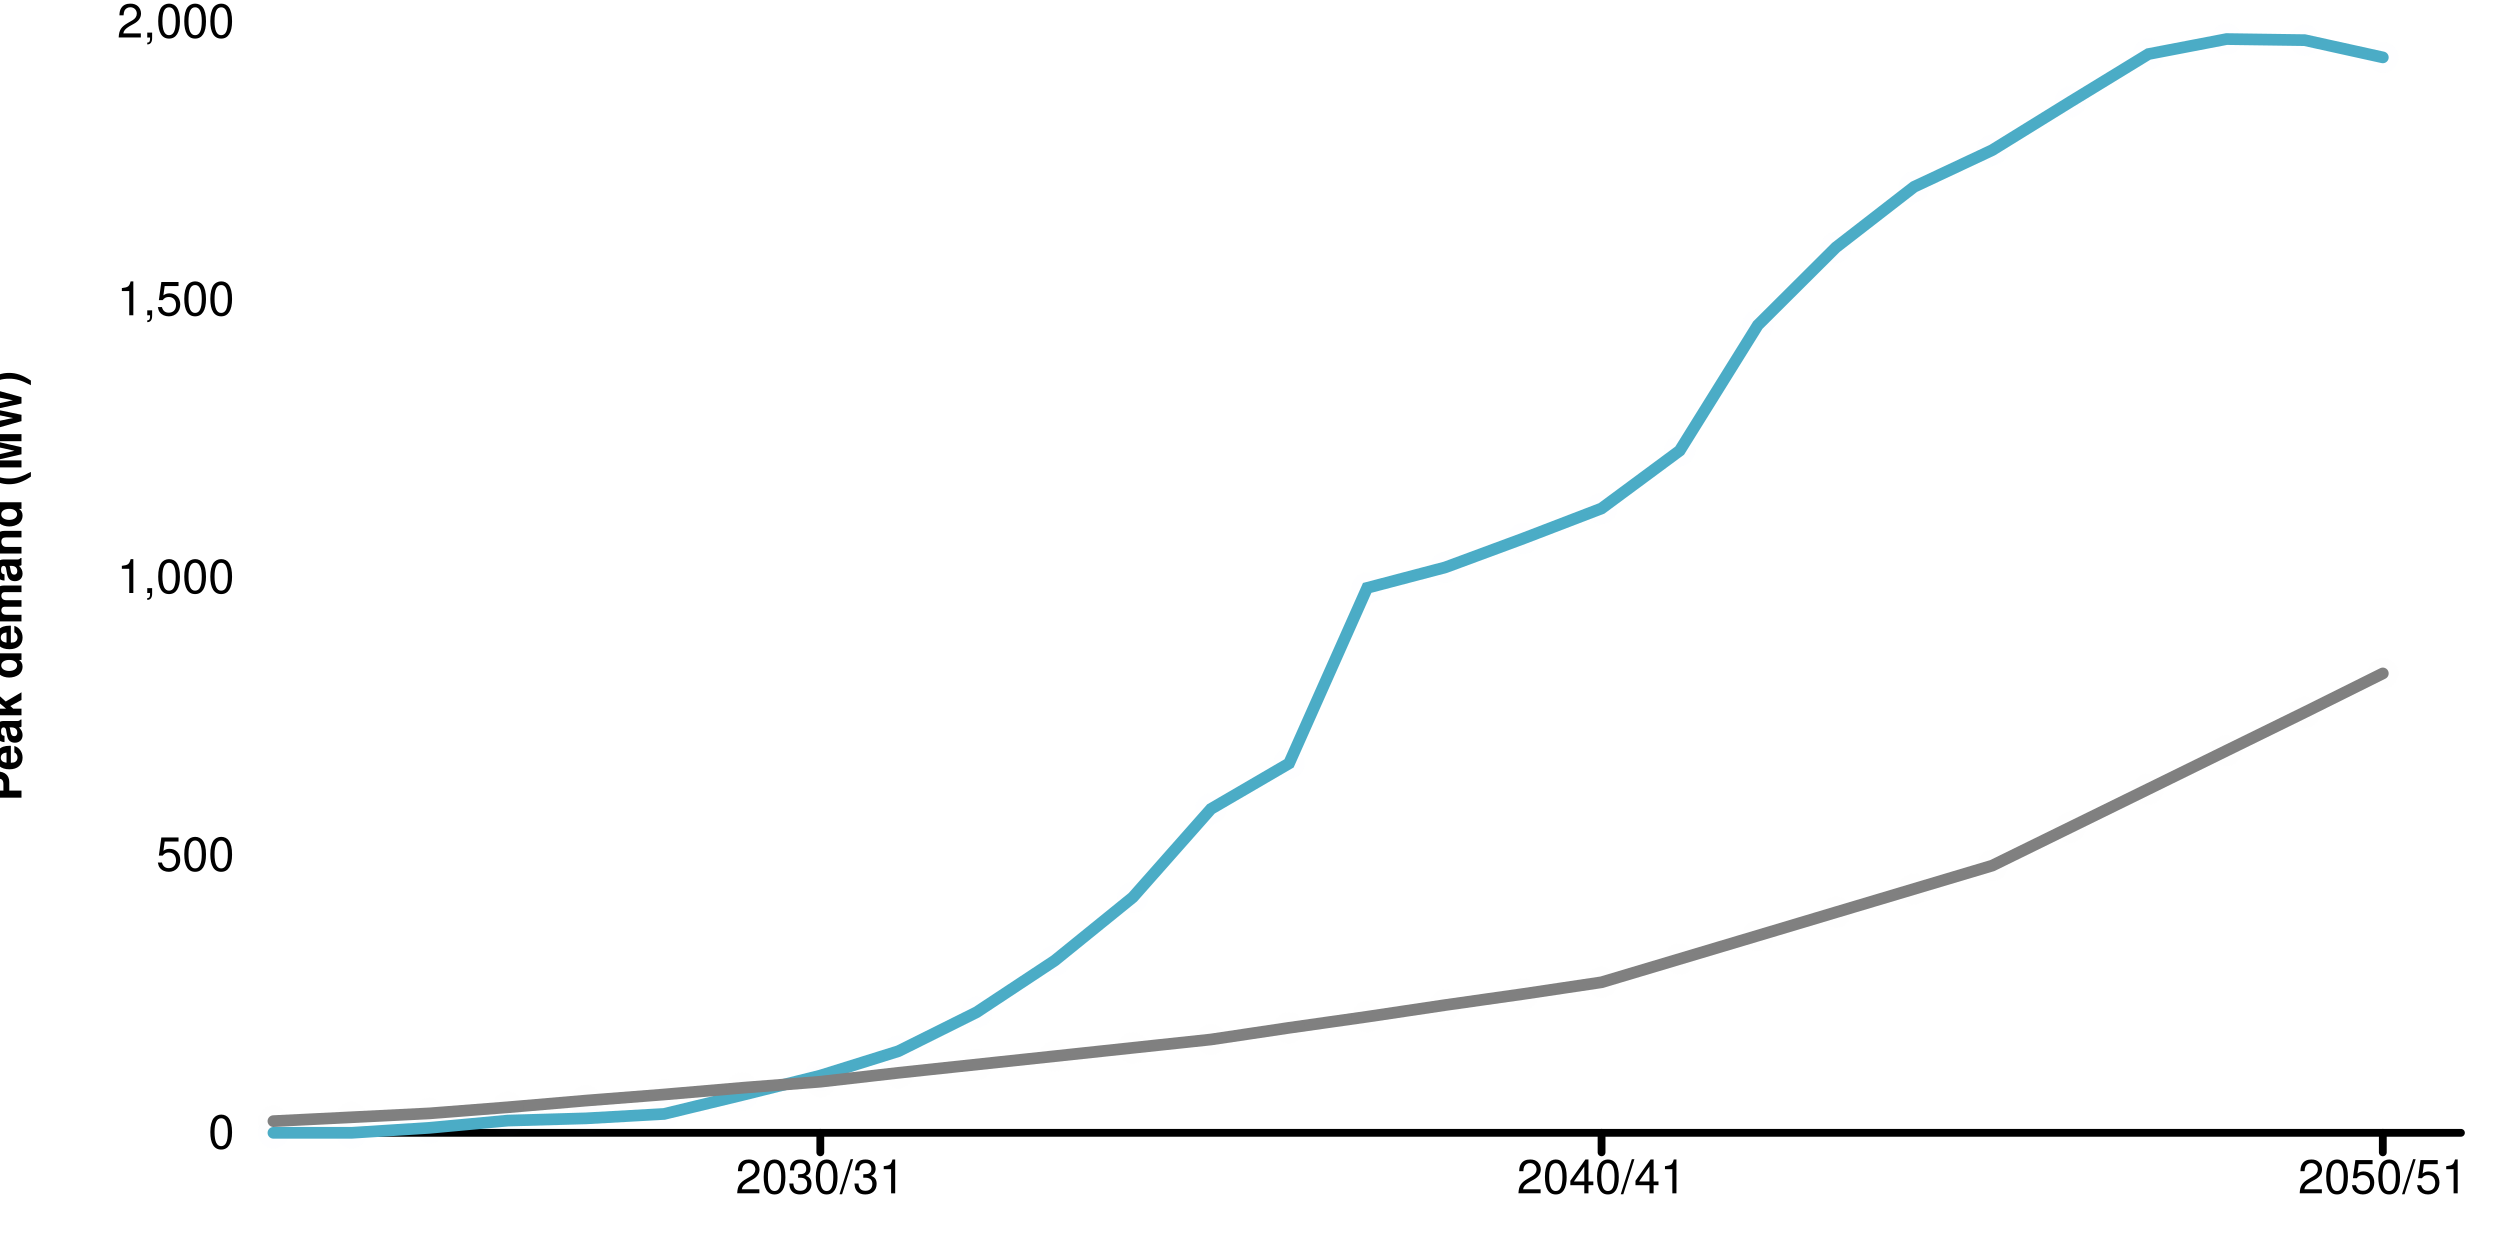
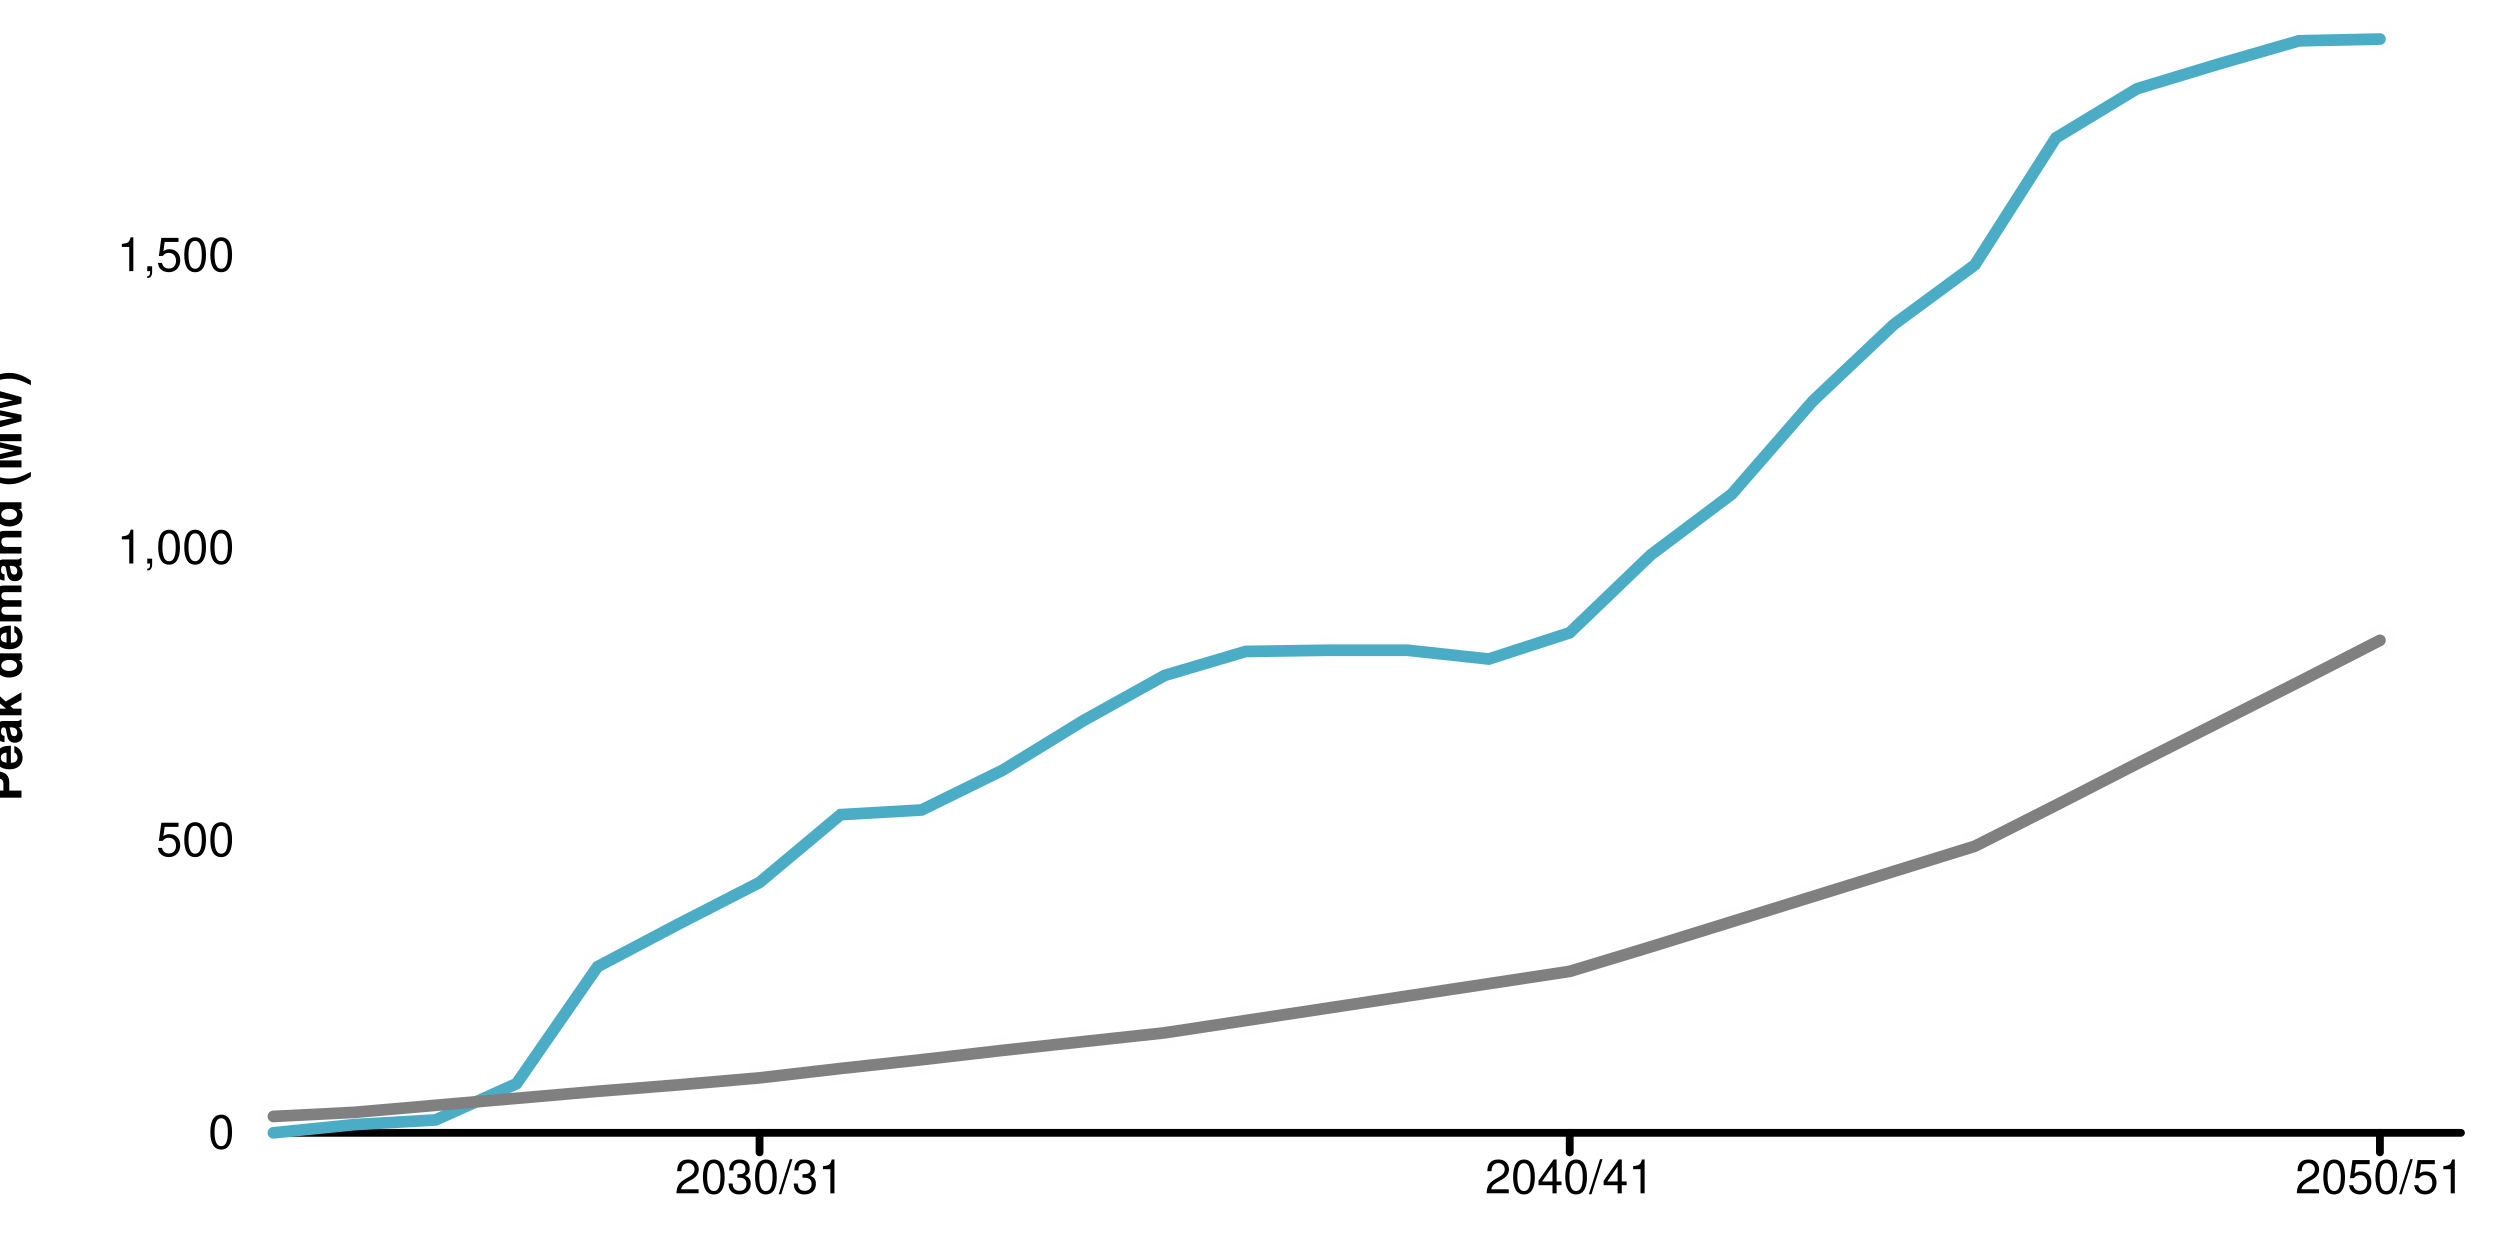
<svg xmlns="http://www.w3.org/2000/svg" width="640" height="320" viewBox="0 0 640 320" preserveAspectRatio="xMinYMin meet" overflow="visible" class="oi-chart-main" data-type="line-chart">
  <defs>
    <style>
	.series path.line { fill-opacity: 0; }
	.series path.line.dotted { stroke-dasharray: 12 20 }
	.series:hover path.line, .series.on path.line { stroke-width: 5; }
	.series .marker { opacity:0.01; }
	.series:hover .marker, .series.active .marker, .series .marker.selected { opacity:1!important; }
	.series .marker:hover, .series .marker.on { r: 6px!important; fill: black; }
	.grid { font-family: "Helvetica Neue",Helvetica,Arial,"Lucida Grande",sans-serif; }
	.grid line { stroke: rgb(0,0,0); stroke-width: 2; stroke-linecap: round; }
	.grid.grid-x text { text-anchor: middle; dominant-baseline: hanging; transform: translateY(10px); }
	.grid.grid-y text { text-anchor: end; dominant-baseline: middle; transform: translateX(-10px); }
	</style>
  </defs>
  <g class="grid grid-y">
    <line x1="70" y1="290" x2="630" y2="290" data-left="70" />
    <text x="70" y="290" text-anchor="end">0</text>
-     <text x="70" y="218.898" text-anchor="end">500</text>
-     <text x="70" y="147.796" text-anchor="end">1,000</text>
-     <text x="70" y="76.694" text-anchor="end">1,500</text>
-     <text x="70" y="5.592" text-anchor="end">2,000</text>
+     <text x="70" y="215.134" text-anchor="end">500</text>
+     <text x="70" y="140.267" text-anchor="end">1,000</text>
+     <text x="70" y="65.401" text-anchor="end">1,500</text>
    <text style="text-anchor:middle;dominant-baseline:hanging;font-weight:bold;transform: translateY(150px) rotate(-90deg);">Peak demand (MW)</text>
  </g>
  <g class="grid grid-x">
-     <line class="tick" x1="210" y1="290" x2="210" y2="295" />
-     <text x="210" y="290" text-anchor="middle">2030/31</text>
-     <line class="tick" x1="410" y1="290" x2="410" y2="295" />
-     <text x="410" y="290" text-anchor="middle">2040/41</text>
-     <line class="tick" x1="610" y1="290" x2="610" y2="295" />
-     <text x="610" y="290" text-anchor="middle">2050/51</text>
+     <line class="tick" x1="194.444" y1="290" x2="194.444" y2="295" />
+     <text x="194.444" y="290" text-anchor="middle">2030/31</text>
+     <line class="tick" x1="401.852" y1="290" x2="401.852" y2="295" />
+     <text x="401.852" y="290" text-anchor="middle">2040/41</text>
+     <line class="tick" x1="609.259" y1="290" x2="609.259" y2="295" />
+     <text x="609.259" y="290" text-anchor="middle">2050/51</text>
    <text style="text-anchor:middle;dominant-baseline:hanging;font-weight:bold;transform: translateY(150px) rotate(-90deg);" />
  </g>
  <g class="data-layer" role="table">
    <g data-scenario="electrolysers" class="series series-1" tabindex="0" role="row" aria-label="Series: Electrolysers" data-series="1">
-       <path d="M 70.00,290.00L 90.00,290.00L 110.00,288.72L 130.00,286.87L 150.00,286.30L 170.00,285.17L 190.00,280.33L 210.00,275.35L 230.00,269.10L 250.00,259.14L 270.00,245.92L 290.00,229.71L 310.00,207.09L 330.00,195.43L 350.00,150.50L 370.00,145.24L 390.00,137.84L 410.00,130.16L 430.00,115.37L 450.00,83.24L 470.00,63.33L 490.00,47.83L 510.00,38.44L 530.00,26.07L 550.00,13.84L 570.00,10.00L 590.00,10.28L 610.00,14.69" id="Electrolysers" class="line" stroke="#4BACC6" stroke-width="3" stroke-linecap="round" />
-       <circle class="marker" cx="70.00" cy="290.00" data-y="0" data-x="2023/24" data-i="0" data-series="1" r="4" fill="#4BACC6" roll="cell" />
-       <circle class="marker" cx="90.00" cy="290.00" data-y="0" data-x="2024/25" data-i="1" data-series="1" r="4" fill="#4BACC6" roll="cell" />
-       <circle class="marker" cx="110.00" cy="288.72" data-y="9" data-x="2025/26" data-i="2" data-series="1" r="4" fill="#4BACC6" roll="cell" />
-       <circle class="marker" cx="130.00" cy="286.87" data-y="22" data-x="2026/27" data-i="3" data-series="1" r="4" fill="#4BACC6" roll="cell" />
-       <circle class="marker" cx="150.00" cy="286.30" data-y="26" data-x="2027/28" data-i="4" data-series="1" r="4" fill="#4BACC6" roll="cell" />
-       <circle class="marker" cx="170.00" cy="285.17" data-y="34" data-x="2028/29" data-i="5" data-series="1" r="4" fill="#4BACC6" roll="cell" />
-       <circle class="marker" cx="190.00" cy="280.33" data-y="68" data-x="2029/30" data-i="6" data-series="1" r="4" fill="#4BACC6" roll="cell" />
-       <circle class="marker" cx="210.00" cy="275.35" data-y="103" data-x="2030/31" data-i="7" data-series="1" r="4" fill="#4BACC6" roll="cell" />
-       <circle class="marker" cx="230.00" cy="269.10" data-y="147" data-x="2031/32" data-i="8" data-series="1" r="4" fill="#4BACC6" roll="cell" />
-       <circle class="marker" cx="250.00" cy="259.14" data-y="217" data-x="2032/33" data-i="9" data-series="1" r="4" fill="#4BACC6" roll="cell" />
-       <circle class="marker" cx="270.00" cy="245.92" data-y="310" data-x="2033/34" data-i="10" data-series="1" r="4" fill="#4BACC6" roll="cell" />
-       <circle class="marker" cx="290.00" cy="229.71" data-y="424" data-x="2034/35" data-i="11" data-series="1" r="4" fill="#4BACC6" roll="cell" />
-       <circle class="marker" cx="310.00" cy="207.09" data-y="583" data-x="2035/36" data-i="12" data-series="1" r="4" fill="#4BACC6" roll="cell" />
-       <circle class="marker" cx="330.00" cy="195.43" data-y="665" data-x="2036/37" data-i="13" data-series="1" r="4" fill="#4BACC6" roll="cell" />
-       <circle class="marker" cx="350.00" cy="150.50" data-y="981" data-x="2037/38" data-i="14" data-series="1" r="4" fill="#4BACC6" roll="cell" />
-       <circle class="marker" cx="370.00" cy="145.24" data-y="1018" data-x="2038/39" data-i="15" data-series="1" r="4" fill="#4BACC6" roll="cell" />
-       <circle class="marker" cx="390.00" cy="137.84" data-y="1070" data-x="2039/40" data-i="16" data-series="1" r="4" fill="#4BACC6" roll="cell" />
-       <circle class="marker" cx="410.00" cy="130.16" data-y="1124" data-x="2040/41" data-i="17" data-series="1" r="4" fill="#4BACC6" roll="cell" />
-       <circle class="marker" cx="430.00" cy="115.37" data-y="1228" data-x="2041/42" data-i="18" data-series="1" r="4" fill="#4BACC6" roll="cell" />
-       <circle class="marker" cx="450.00" cy="83.24" data-y="1454" data-x="2042/43" data-i="19" data-series="1" r="4" fill="#4BACC6" roll="cell" />
-       <circle class="marker" cx="470.00" cy="63.33" data-y="1594" data-x="2043/44" data-i="20" data-series="1" r="4" fill="#4BACC6" roll="cell" />
-       <circle class="marker" cx="490.00" cy="47.83" data-y="1703" data-x="2044/45" data-i="21" data-series="1" r="4" fill="#4BACC6" roll="cell" />
-       <circle class="marker" cx="510.00" cy="38.44" data-y="1769" data-x="2045/46" data-i="22" data-series="1" r="4" fill="#4BACC6" roll="cell" />
-       <circle class="marker" cx="530.00" cy="26.07" data-y="1856" data-x="2046/47" data-i="23" data-series="1" r="4" fill="#4BACC6" roll="cell" />
-       <circle class="marker" cx="550.00" cy="13.84" data-y="1942" data-x="2047/48" data-i="24" data-series="1" r="4" fill="#4BACC6" roll="cell" />
-       <circle class="marker" cx="570.00" cy="10.00" data-y="1969" data-x="2048/49" data-i="25" data-series="1" r="4" fill="#4BACC6" roll="cell" />
-       <circle class="marker" cx="590.00" cy="10.28" data-y="1967" data-x="2049/50" data-i="26" data-series="1" r="4" fill="#4BACC6" roll="cell" />
-       <circle class="marker" cx="610.00" cy="14.69" data-y="1936" data-x="2050/51" data-i="27" data-series="1" r="4" fill="#4BACC6" roll="cell" />
+       <path d="M 70.00,290.00L 90.74,287.90L 111.48,286.71L 132.22,277.42L 152.96,247.48L 173.70,236.55L 194.44,225.91L 215.19,208.55L 235.93,207.35L 256.67,197.17L 277.41,184.44L 298.15,172.91L 318.89,166.77L 339.63,166.47L 360.37,166.47L 381.11,168.72L 401.85,161.98L 422.59,142.06L 443.33,126.49L 464.07,102.68L 484.81,83.07L 505.56,67.80L 526.30,35.30L 547.04,22.73L 567.78,16.44L 588.52,10.45L 609.26,10.00" id="Electrolysers" class="line" stroke="#4BACC6" stroke-width="3" stroke-linecap="round" />
+       <circle class="marker" cx="70.00" cy="290.00" data-y="0" data-x="2024/25" data-i="0" data-series="1" r="4" fill="#4BACC6" roll="cell" />
+       <circle class="marker" cx="90.74" cy="287.90" data-y="14" data-x="2025/26" data-i="1" data-series="1" r="4" fill="#4BACC6" roll="cell" />
+       <circle class="marker" cx="111.48" cy="286.71" data-y="22" data-x="2026/27" data-i="2" data-series="1" r="4" fill="#4BACC6" roll="cell" />
+       <circle class="marker" cx="132.22" cy="277.42" data-y="84" data-x="2027/28" data-i="3" data-series="1" r="4" fill="#4BACC6" roll="cell" />
+       <circle class="marker" cx="152.96" cy="247.48" data-y="284" data-x="2028/29" data-i="4" data-series="1" r="4" fill="#4BACC6" roll="cell" />
+       <circle class="marker" cx="173.70" cy="236.55" data-y="357" data-x="2029/30" data-i="5" data-series="1" r="4" fill="#4BACC6" roll="cell" />
+       <circle class="marker" cx="194.44" cy="225.91" data-y="428" data-x="2030/31" data-i="6" data-series="1" r="4" fill="#4BACC6" roll="cell" />
+       <circle class="marker" cx="215.19" cy="208.55" data-y="544" data-x="2031/32" data-i="7" data-series="1" r="4" fill="#4BACC6" roll="cell" />
+       <circle class="marker" cx="235.93" cy="207.35" data-y="552" data-x="2032/33" data-i="8" data-series="1" r="4" fill="#4BACC6" roll="cell" />
+       <circle class="marker" cx="256.67" cy="197.17" data-y="620" data-x="2033/34" data-i="9" data-series="1" r="4" fill="#4BACC6" roll="cell" />
+       <circle class="marker" cx="277.41" cy="184.44" data-y="705" data-x="2034/35" data-i="10" data-series="1" r="4" fill="#4BACC6" roll="cell" />
+       <circle class="marker" cx="298.15" cy="172.91" data-y="782" data-x="2035/36" data-i="11" data-series="1" r="4" fill="#4BACC6" roll="cell" />
+       <circle class="marker" cx="318.89" cy="166.77" data-y="823" data-x="2036/37" data-i="12" data-series="1" r="4" fill="#4BACC6" roll="cell" />
+       <circle class="marker" cx="339.63" cy="166.47" data-y="825" data-x="2037/38" data-i="13" data-series="1" r="4" fill="#4BACC6" roll="cell" />
+       <circle class="marker" cx="360.37" cy="166.47" data-y="825" data-x="2038/39" data-i="14" data-series="1" r="4" fill="#4BACC6" roll="cell" />
+       <circle class="marker" cx="381.11" cy="168.72" data-y="810" data-x="2039/40" data-i="15" data-series="1" r="4" fill="#4BACC6" roll="cell" />
+       <circle class="marker" cx="401.85" cy="161.98" data-y="855" data-x="2040/41" data-i="16" data-series="1" r="4" fill="#4BACC6" roll="cell" />
+       <circle class="marker" cx="422.59" cy="142.06" data-y="988" data-x="2041/42" data-i="17" data-series="1" r="4" fill="#4BACC6" roll="cell" />
+       <circle class="marker" cx="443.33" cy="126.49" data-y="1092" data-x="2042/43" data-i="18" data-series="1" r="4" fill="#4BACC6" roll="cell" />
+       <circle class="marker" cx="464.07" cy="102.68" data-y="1251" data-x="2043/44" data-i="19" data-series="1" r="4" fill="#4BACC6" roll="cell" />
+       <circle class="marker" cx="484.81" cy="83.07" data-y="1382" data-x="2044/45" data-i="20" data-series="1" r="4" fill="#4BACC6" roll="cell" />
+       <circle class="marker" cx="505.56" cy="67.80" data-y="1484" data-x="2045/46" data-i="21" data-series="1" r="4" fill="#4BACC6" roll="cell" />
+       <circle class="marker" cx="526.30" cy="35.30" data-y="1701" data-x="2046/47" data-i="22" data-series="1" r="4" fill="#4BACC6" roll="cell" />
+       <circle class="marker" cx="547.04" cy="22.73" data-y="1785" data-x="2047/48" data-i="23" data-series="1" r="4" fill="#4BACC6" roll="cell" />
+       <circle class="marker" cx="567.78" cy="16.44" data-y="1827" data-x="2048/49" data-i="24" data-series="1" r="4" fill="#4BACC6" roll="cell" />
+       <circle class="marker" cx="588.52" cy="10.45" data-y="1867" data-x="2049/50" data-i="25" data-series="1" r="4" fill="#4BACC6" roll="cell" />
+       <circle class="marker" cx="609.26" cy="10.00" data-y="1870" data-x="2050/51" data-i="26" data-series="1" r="4" fill="#4BACC6" roll="cell" />
    </g>
    <g data-scenario="large-industry-fuel-switching" class="series series-2" tabindex="0" role="row" aria-label="Series: Large industry Fuel Switching" data-series="2">
-       <path d="M 70.00,287.01L 90.00,286.02L 110.00,285.02L 130.00,283.46L 150.00,281.75L 170.00,280.19L 190.00,278.48L 210.00,276.92L 230.00,274.64L 250.00,272.51L 270.00,270.38L 290.00,268.24L 310.00,266.11L 330.00,263.12L 350.00,260.28L 370.00,257.29L 390.00,254.45L 410.00,251.46L 430.00,245.49L 450.00,239.52L 470.00,233.54L 490.00,227.57L 510.00,221.60L 530.00,211.79L 550.00,201.98L 570.00,192.16L 590.00,182.35L 610.00,172.40" id="Large industry Fuel Switching" class="line" stroke="#808080" stroke-width="3" stroke-linecap="round" />
-       <circle class="marker" cx="70.00" cy="287.01" data-y="21" data-x="2023/24" data-i="0" data-series="2" r="4" fill="#808080" roll="cell" />
-       <circle class="marker" cx="90.00" cy="286.02" data-y="28" data-x="2024/25" data-i="1" data-series="2" r="4" fill="#808080" roll="cell" />
-       <circle class="marker" cx="110.00" cy="285.02" data-y="35" data-x="2025/26" data-i="2" data-series="2" r="4" fill="#808080" roll="cell" />
-       <circle class="marker" cx="130.00" cy="283.46" data-y="46" data-x="2026/27" data-i="3" data-series="2" r="4" fill="#808080" roll="cell" />
-       <circle class="marker" cx="150.00" cy="281.75" data-y="58" data-x="2027/28" data-i="4" data-series="2" r="4" fill="#808080" roll="cell" />
-       <circle class="marker" cx="170.00" cy="280.19" data-y="69" data-x="2028/29" data-i="5" data-series="2" r="4" fill="#808080" roll="cell" />
-       <circle class="marker" cx="190.00" cy="278.48" data-y="81" data-x="2029/30" data-i="6" data-series="2" r="4" fill="#808080" roll="cell" />
-       <circle class="marker" cx="210.00" cy="276.92" data-y="92" data-x="2030/31" data-i="7" data-series="2" r="4" fill="#808080" roll="cell" />
-       <circle class="marker" cx="230.00" cy="274.64" data-y="108" data-x="2031/32" data-i="8" data-series="2" r="4" fill="#808080" roll="cell" />
-       <circle class="marker" cx="250.00" cy="272.51" data-y="123" data-x="2032/33" data-i="9" data-series="2" r="4" fill="#808080" roll="cell" />
-       <circle class="marker" cx="270.00" cy="270.38" data-y="138" data-x="2033/34" data-i="10" data-series="2" r="4" fill="#808080" roll="cell" />
-       <circle class="marker" cx="290.00" cy="268.24" data-y="153" data-x="2034/35" data-i="11" data-series="2" r="4" fill="#808080" roll="cell" />
-       <circle class="marker" cx="310.00" cy="266.11" data-y="168" data-x="2035/36" data-i="12" data-series="2" r="4" fill="#808080" roll="cell" />
-       <circle class="marker" cx="330.00" cy="263.12" data-y="189" data-x="2036/37" data-i="13" data-series="2" r="4" fill="#808080" roll="cell" />
-       <circle class="marker" cx="350.00" cy="260.28" data-y="209" data-x="2037/38" data-i="14" data-series="2" r="4" fill="#808080" roll="cell" />
-       <circle class="marker" cx="370.00" cy="257.29" data-y="230" data-x="2038/39" data-i="15" data-series="2" r="4" fill="#808080" roll="cell" />
-       <circle class="marker" cx="390.00" cy="254.45" data-y="250" data-x="2039/40" data-i="16" data-series="2" r="4" fill="#808080" roll="cell" />
-       <circle class="marker" cx="410.00" cy="251.46" data-y="271" data-x="2040/41" data-i="17" data-series="2" r="4" fill="#808080" roll="cell" />
-       <circle class="marker" cx="430.00" cy="245.49" data-y="313" data-x="2041/42" data-i="18" data-series="2" r="4" fill="#808080" roll="cell" />
-       <circle class="marker" cx="450.00" cy="239.52" data-y="355" data-x="2042/43" data-i="19" data-series="2" r="4" fill="#808080" roll="cell" />
-       <circle class="marker" cx="470.00" cy="233.54" data-y="397" data-x="2043/44" data-i="20" data-series="2" r="4" fill="#808080" roll="cell" />
-       <circle class="marker" cx="490.00" cy="227.57" data-y="439" data-x="2044/45" data-i="21" data-series="2" r="4" fill="#808080" roll="cell" />
-       <circle class="marker" cx="510.00" cy="221.60" data-y="481" data-x="2045/46" data-i="22" data-series="2" r="4" fill="#808080" roll="cell" />
-       <circle class="marker" cx="530.00" cy="211.79" data-y="550" data-x="2046/47" data-i="23" data-series="2" r="4" fill="#808080" roll="cell" />
-       <circle class="marker" cx="550.00" cy="201.98" data-y="619" data-x="2047/48" data-i="24" data-series="2" r="4" fill="#808080" roll="cell" />
-       <circle class="marker" cx="570.00" cy="192.16" data-y="688" data-x="2048/49" data-i="25" data-series="2" r="4" fill="#808080" roll="cell" />
-       <circle class="marker" cx="590.00" cy="182.35" data-y="757" data-x="2049/50" data-i="26" data-series="2" r="4" fill="#808080" roll="cell" />
-       <circle class="marker" cx="610.00" cy="172.40" data-y="827" data-x="2050/51" data-i="27" data-series="2" r="4" fill="#808080" roll="cell" />
+       <path d="M 70.00,285.81L 90.74,284.76L 111.48,282.96L 132.22,281.17L 152.96,279.37L 173.70,277.72L 194.44,275.93L 215.19,273.53L 235.93,271.28L 256.67,268.89L 277.41,266.64L 298.15,264.40L 318.89,261.25L 339.63,258.11L 360.37,254.96L 381.11,251.82L 401.85,248.67L 422.59,242.39L 443.33,235.95L 464.07,229.51L 484.81,223.07L 505.56,216.63L 526.30,206.15L 547.04,195.52L 567.78,185.04L 588.52,174.56L 609.26,163.93" id="Large industry Fuel Switching" class="line" stroke="#808080" stroke-width="3" stroke-linecap="round" />
+       <circle class="marker" cx="70.00" cy="285.81" data-y="28" data-x="2024/25" data-i="0" data-series="2" r="4" fill="#808080" roll="cell" />
+       <circle class="marker" cx="90.74" cy="284.76" data-y="35" data-x="2025/26" data-i="1" data-series="2" r="4" fill="#808080" roll="cell" />
+       <circle class="marker" cx="111.48" cy="282.96" data-y="47" data-x="2026/27" data-i="2" data-series="2" r="4" fill="#808080" roll="cell" />
+       <circle class="marker" cx="132.22" cy="281.17" data-y="59" data-x="2027/28" data-i="3" data-series="2" r="4" fill="#808080" roll="cell" />
+       <circle class="marker" cx="152.96" cy="279.37" data-y="71" data-x="2028/29" data-i="4" data-series="2" r="4" fill="#808080" roll="cell" />
+       <circle class="marker" cx="173.70" cy="277.72" data-y="82" data-x="2029/30" data-i="5" data-series="2" r="4" fill="#808080" roll="cell" />
+       <circle class="marker" cx="194.44" cy="275.93" data-y="94" data-x="2030/31" data-i="6" data-series="2" r="4" fill="#808080" roll="cell" />
+       <circle class="marker" cx="215.19" cy="273.53" data-y="110" data-x="2031/32" data-i="7" data-series="2" r="4" fill="#808080" roll="cell" />
+       <circle class="marker" cx="235.93" cy="271.28" data-y="125" data-x="2032/33" data-i="8" data-series="2" r="4" fill="#808080" roll="cell" />
+       <circle class="marker" cx="256.67" cy="268.89" data-y="141" data-x="2033/34" data-i="9" data-series="2" r="4" fill="#808080" roll="cell" />
+       <circle class="marker" cx="277.41" cy="266.64" data-y="156" data-x="2034/35" data-i="10" data-series="2" r="4" fill="#808080" roll="cell" />
+       <circle class="marker" cx="298.15" cy="264.40" data-y="171" data-x="2035/36" data-i="11" data-series="2" r="4" fill="#808080" roll="cell" />
+       <circle class="marker" cx="318.89" cy="261.25" data-y="192" data-x="2036/37" data-i="12" data-series="2" r="4" fill="#808080" roll="cell" />
+       <circle class="marker" cx="339.63" cy="258.11" data-y="213" data-x="2037/38" data-i="13" data-series="2" r="4" fill="#808080" roll="cell" />
+       <circle class="marker" cx="360.37" cy="254.96" data-y="234" data-x="2038/39" data-i="14" data-series="2" r="4" fill="#808080" roll="cell" />
+       <circle class="marker" cx="381.11" cy="251.82" data-y="255" data-x="2039/40" data-i="15" data-series="2" r="4" fill="#808080" roll="cell" />
+       <circle class="marker" cx="401.85" cy="248.67" data-y="276" data-x="2040/41" data-i="16" data-series="2" r="4" fill="#808080" roll="cell" />
+       <circle class="marker" cx="422.59" cy="242.39" data-y="318" data-x="2041/42" data-i="17" data-series="2" r="4" fill="#808080" roll="cell" />
+       <circle class="marker" cx="443.33" cy="235.95" data-y="361" data-x="2042/43" data-i="18" data-series="2" r="4" fill="#808080" roll="cell" />
+       <circle class="marker" cx="464.07" cy="229.51" data-y="404" data-x="2043/44" data-i="19" data-series="2" r="4" fill="#808080" roll="cell" />
+       <circle class="marker" cx="484.81" cy="223.07" data-y="447" data-x="2044/45" data-i="20" data-series="2" r="4" fill="#808080" roll="cell" />
+       <circle class="marker" cx="505.56" cy="216.63" data-y="490" data-x="2045/46" data-i="21" data-series="2" r="4" fill="#808080" roll="cell" />
+       <circle class="marker" cx="526.30" cy="206.15" data-y="560" data-x="2046/47" data-i="22" data-series="2" r="4" fill="#808080" roll="cell" />
+       <circle class="marker" cx="547.04" cy="195.52" data-y="631" data-x="2047/48" data-i="23" data-series="2" r="4" fill="#808080" roll="cell" />
+       <circle class="marker" cx="567.78" cy="185.04" data-y="701" data-x="2048/49" data-i="24" data-series="2" r="4" fill="#808080" roll="cell" />
+       <circle class="marker" cx="588.52" cy="174.56" data-y="771" data-x="2049/50" data-i="25" data-series="2" r="4" fill="#808080" roll="cell" />
+       <circle class="marker" cx="609.26" cy="163.93" data-y="842" data-x="2050/51" data-i="26" data-series="2" r="4" fill="#808080" roll="cell" />
    </g>
  </g>
</svg>
